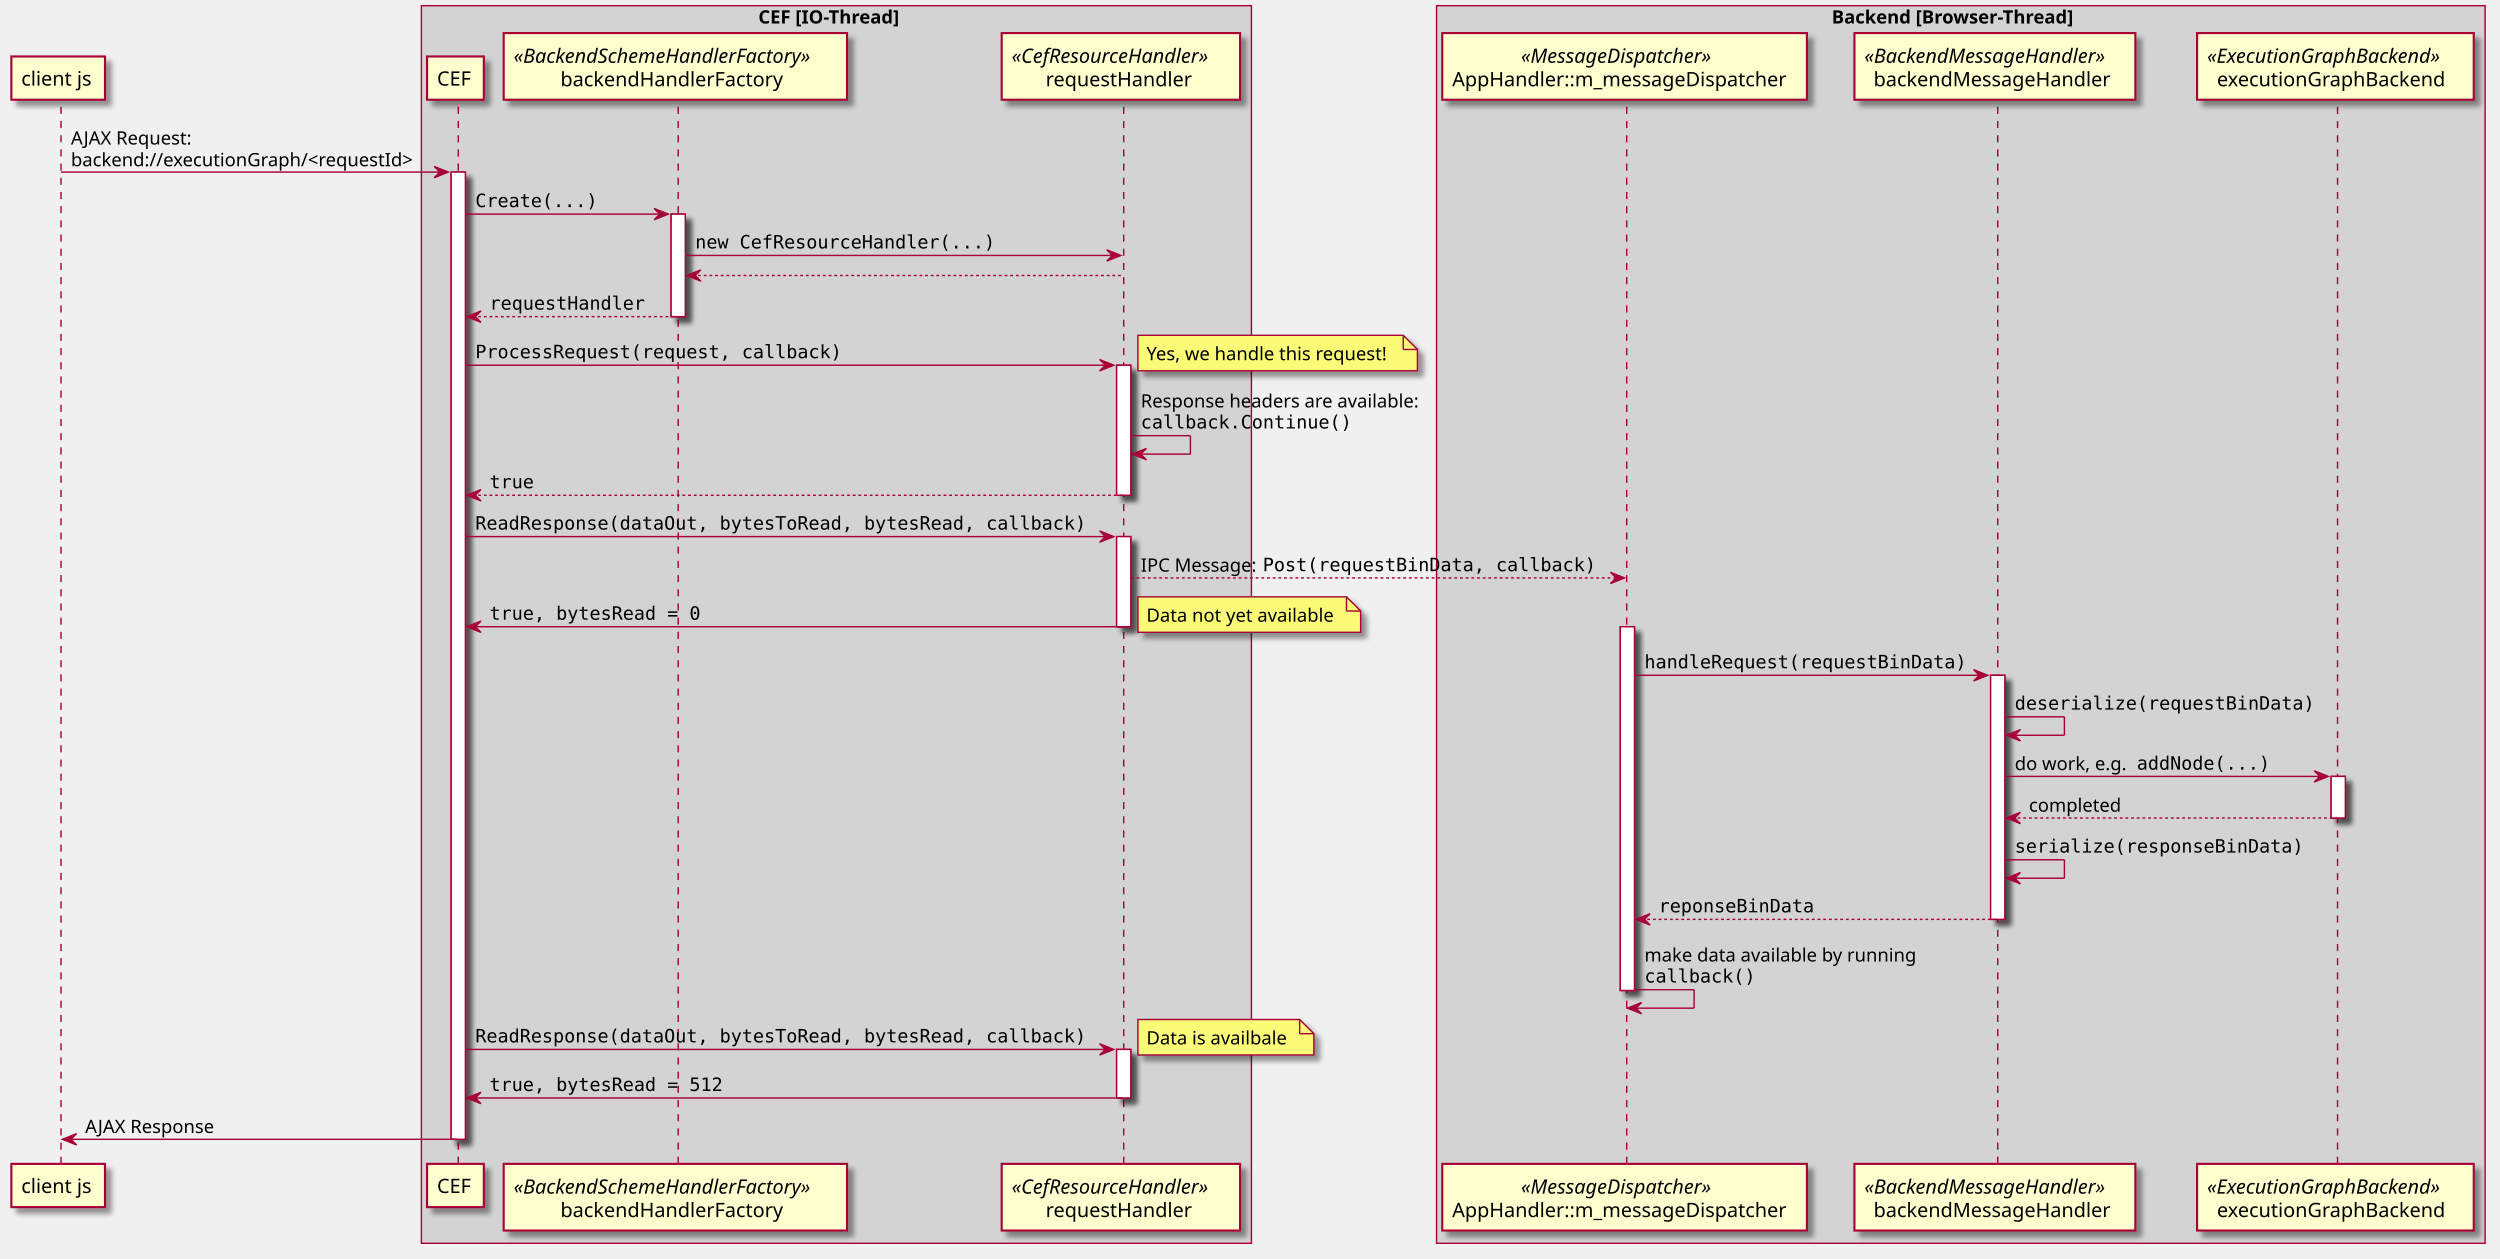
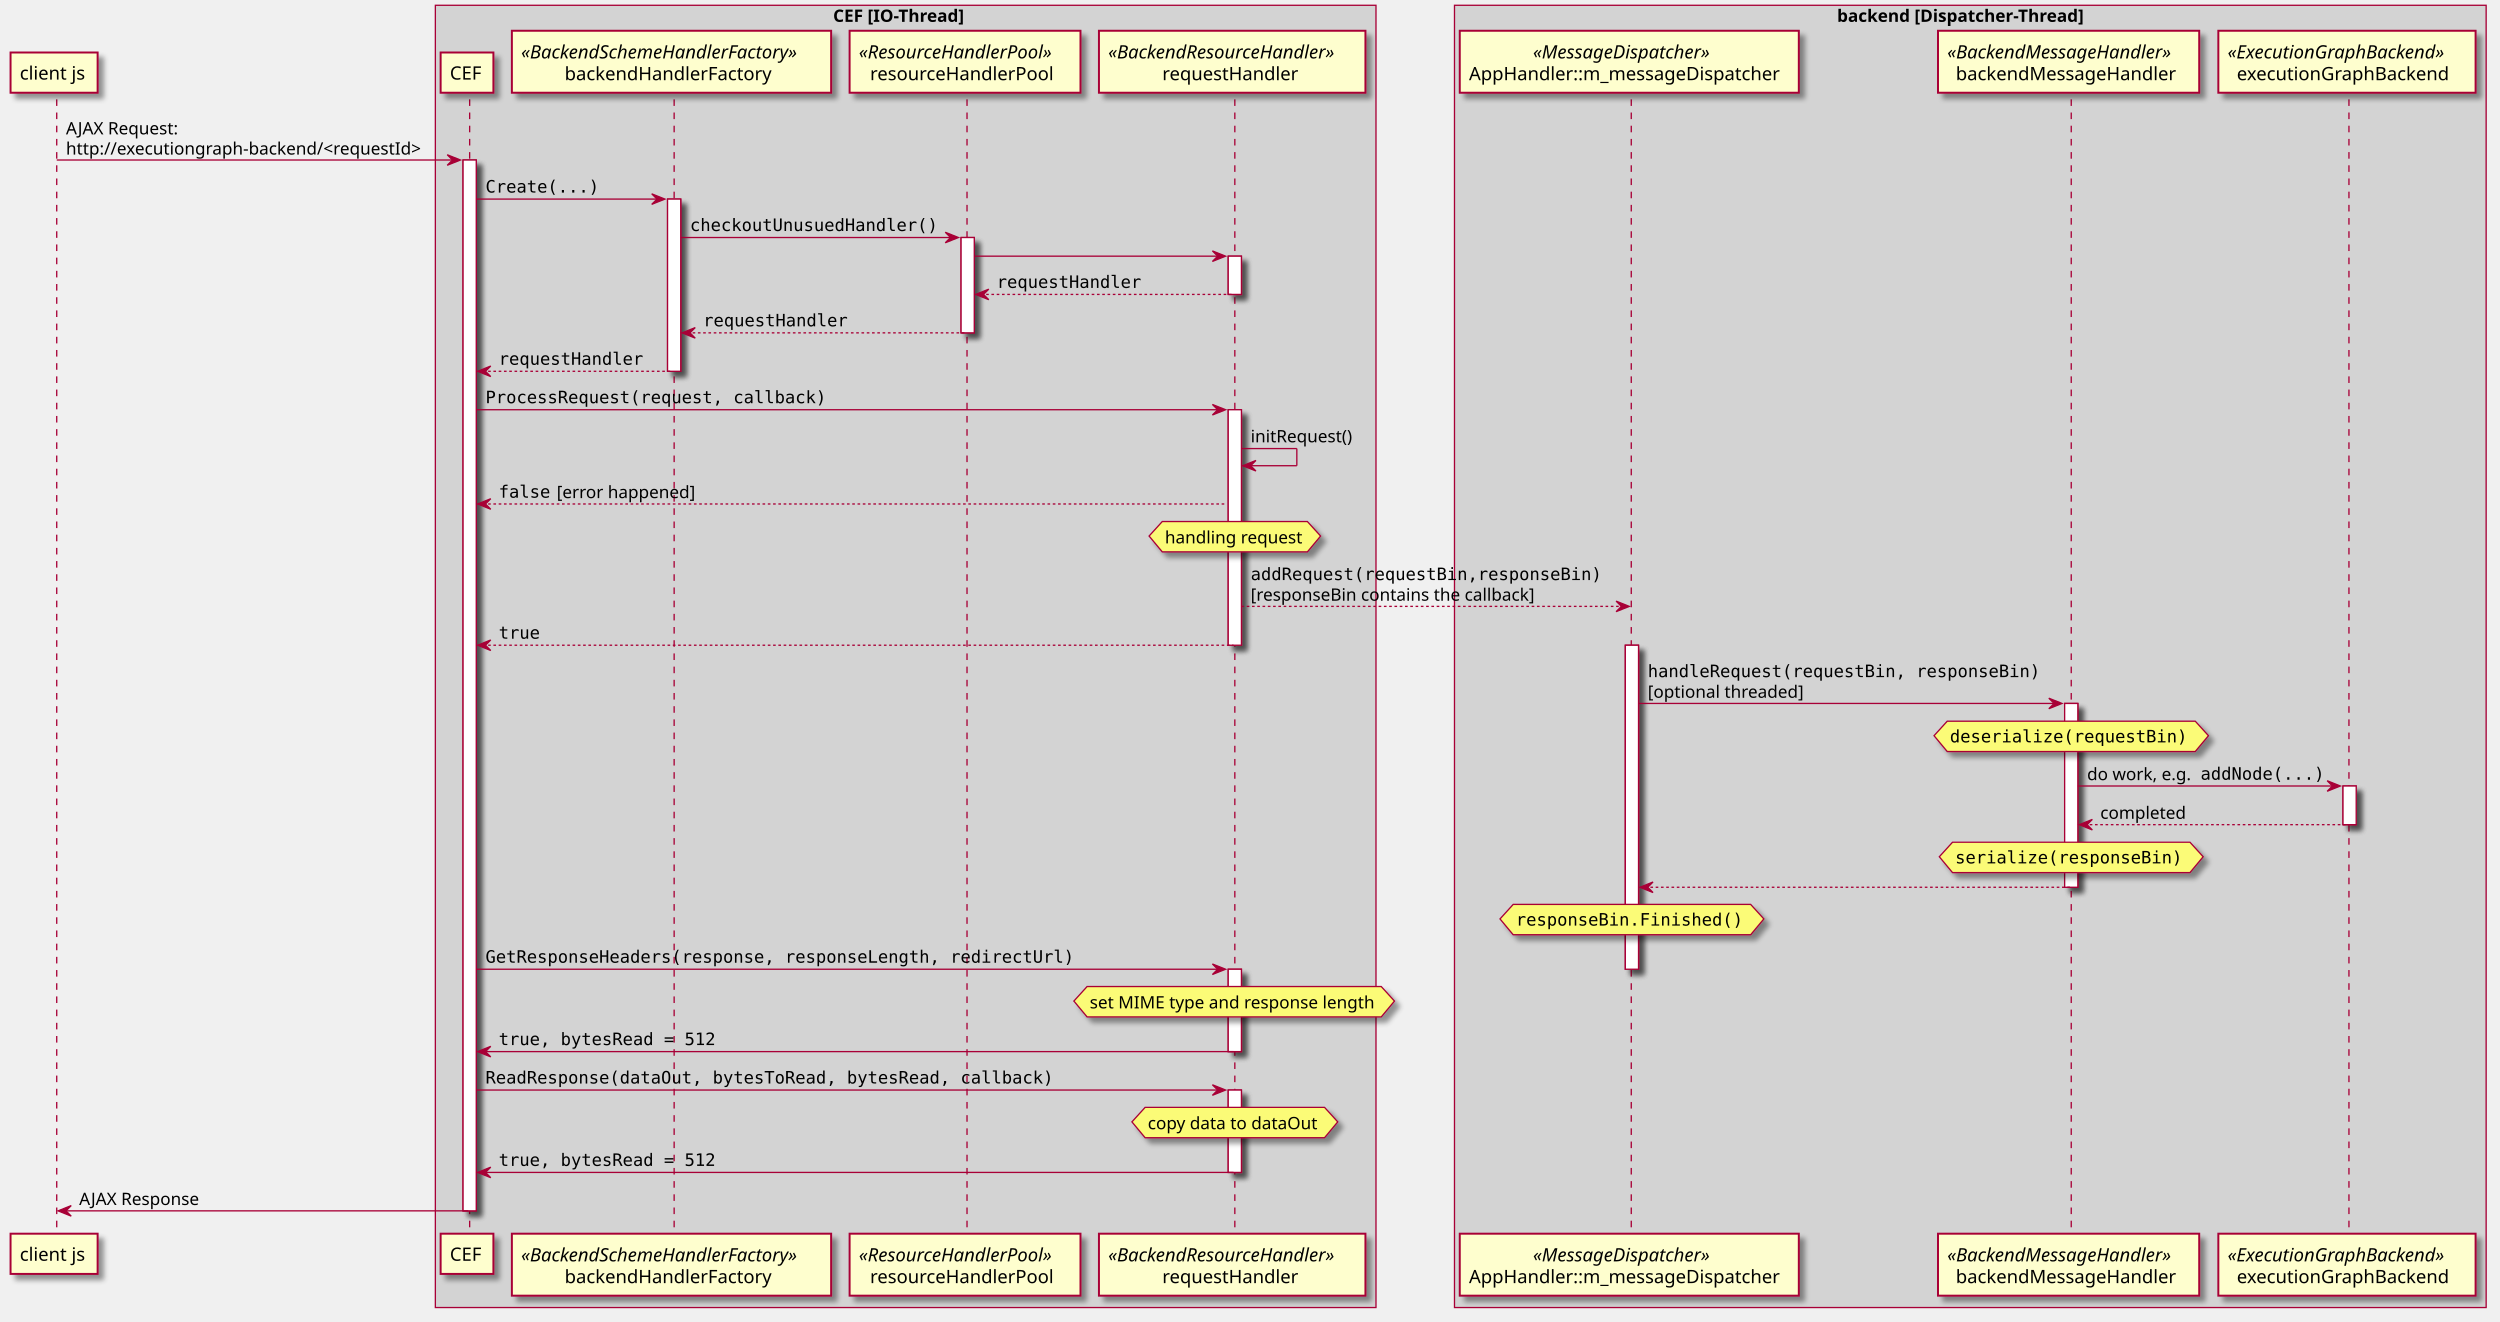
- <svg xmlns="http://www.w3.org/2000/svg" contentScriptType="application/ecmascript" contentStyleType="text/css" height="887px" preserveAspectRatio="none" style="width:1762px;height:887px;" version="1.1" viewBox="0 0 1762 887" width="1762px" zoomAndPan="magnify">
+ <svg xmlns="http://www.w3.org/2000/svg" contentScriptType="application/ecmascript" contentStyleType="text/css" height="1002px" preserveAspectRatio="none" style="width:1895px;height:1002px;" version="1.1" viewBox="0 0 1895 1002" width="1895px" zoomAndPan="magnify">
  <defs>
-     <filter height="300%" id="fna9icfkrmqt2" width="300%" x="-1" y="-1">
+     <filter height="300%" id="f1lz0afqxqsh9o" width="300%" x="-1" y="-1">
      <feGaussianBlur result="blurOut" stdDeviation="2.0" />
      <feColorMatrix in="blurOut" result="blurOut2" type="matrix" values="0 0 0 0 0 0 0 0 0 0 0 0 0 0 0 0 0 0 .4 0" />
      <feOffset dx="4.0" dy="4.0" in="blurOut2" result="blurOut3" />
      <feBlend in="SourceGraphic" in2="blurOut3" mode="normal" />
    </filter>
  </defs>
  <g>
-     <rect fill="#D3D3D3" height="872.273" style="stroke: #A80036; stroke-width: 1.0;" width="585" x="297" y="4" />
-     <text fill="#000000" font-family="sans-serif" font-size="13" font-weight="bold" lengthAdjust="spacingAndGlyphs" textLength="110" x="534.5" y="16.568">CEF [IO-Thread]</text>
-     <rect fill="#D3D3D3" height="872.273" style="stroke: #A80036; stroke-width: 1.0;" width="739" x="1012.5" y="4" />
-     <text fill="#000000" font-family="sans-serif" font-size="13" font-weight="bold" lengthAdjust="spacingAndGlyphs" textLength="182" x="1291" y="16.568">Backend [Browser-Thread]</text>
-     <rect fill="#FFFFFF" filter="url(#fna9icfkrmqt2)" height="681.699" style="stroke: #A80036; stroke-width: 1.0;" width="10" x="318" y="121.287" />
-     <rect fill="#FFFFFF" filter="url(#fna9icfkrmqt2)" height="72.266" style="stroke: #A80036; stroke-width: 1.0;" width="10" x="473" y="150.908" />
-     <rect fill="#FFFFFF" filter="url(#fna9icfkrmqt2)" height="91.665" style="stroke: #A80036; stroke-width: 1.0;" width="10" x="787" y="257.396" />
-     <rect fill="#FFFFFF" filter="url(#fna9icfkrmqt2)" height="63.532" style="stroke: #A80036; stroke-width: 1.0;" width="10" x="787" y="378.193" />
-     <rect fill="#FFFFFF" filter="url(#fna9icfkrmqt2)" height="34.222" style="stroke: #A80036; stroke-width: 1.0;" width="10" x="787" y="739.632" />
-     <rect fill="#FFFFFF" filter="url(#fna9icfkrmqt2)" height="256.374" style="stroke: #A80036; stroke-width: 1.0;" width="10" x="1142" y="441.726" />
-     <rect fill="#FFFFFF" filter="url(#fna9icfkrmqt2)" height="172.019" style="stroke: #A80036; stroke-width: 1.0;" width="10" x="1403" y="475.947" />
-     <rect fill="#FFFFFF" filter="url(#fna9icfkrmqt2)" height="29.311" style="stroke: #A80036; stroke-width: 1.0;" width="10" x="1643" y="547.213" />
-     <line style="stroke: #A80036; stroke-width: 1.0; stroke-dasharray: 5.0,5.0;" x1="43" x2="43" y1="75.287" y2="821.297" />
-     <line style="stroke: #A80036; stroke-width: 1.0; stroke-dasharray: 5.0,5.0;" x1="323" x2="323" y1="75.287" y2="821.297" />
-     <line style="stroke: #A80036; stroke-width: 1.0; stroke-dasharray: 5.0,5.0;" x1="478" x2="478" y1="75.287" y2="821.297" />
-     <line style="stroke: #A80036; stroke-width: 1.0; stroke-dasharray: 5.0,5.0;" x1="792" x2="792" y1="75.287" y2="821.297" />
-     <line style="stroke: #A80036; stroke-width: 1.0; stroke-dasharray: 5.0,5.0;" x1="1146.5" x2="1146.5" y1="75.287" y2="821.297" />
-     <line style="stroke: #A80036; stroke-width: 1.0; stroke-dasharray: 5.0,5.0;" x1="1408" x2="1408" y1="75.287" y2="821.297" />
-     <line style="stroke: #A80036; stroke-width: 1.0; stroke-dasharray: 5.0,5.0;" x1="1647.5" x2="1647.5" y1="75.287" y2="821.297" />
-     <rect fill="#FEFECE" filter="url(#fna9icfkrmqt2)" height="30.488" style="stroke: #A80036; stroke-width: 1.5;" width="66" x="8" y="39.799" />
+     <rect fill="#D3D3D3" height="987.115" style="stroke: #A80036; stroke-width: 1.0;" width="713" x="330" y="4" />
+     <text fill="#000000" font-family="sans-serif" font-size="13" font-weight="bold" lengthAdjust="spacingAndGlyphs" textLength="110" x="631.5" y="16.568">CEF [IO-Thread]</text>
+     <rect fill="#D3D3D3" height="987.115" style="stroke: #A80036; stroke-width: 1.0;" width="782" x="1102.5" y="4" />
+     <text fill="#000000" font-family="sans-serif" font-size="13" font-weight="bold" lengthAdjust="spacingAndGlyphs" textLength="202" x="1392.5" y="16.568">backend [Dispatcher-Thread]</text>
+     <rect fill="#FFFFFF" filter="url(#f1lz0afqxqsh9o)" height="796.541" style="stroke: #A80036; stroke-width: 1.0;" width="10" x="351" y="121.287" />
+     <rect fill="#FFFFFF" filter="url(#f1lz0afqxqsh9o)" height="130.531" style="stroke: #A80036; stroke-width: 1.0;" width="10" x="506" y="150.908" />
+     <rect fill="#FFFFFF" filter="url(#f1lz0afqxqsh9o)" height="72.266" style="stroke: #A80036; stroke-width: 1.0;" width="10" x="728.5" y="180.041" />
+     <rect fill="#FFFFFF" filter="url(#f1lz0afqxqsh9o)" height="29" style="stroke: #A80036; stroke-width: 1.0;" width="10" x="931" y="194.174" />
+     <rect fill="#FFFFFF" filter="url(#f1lz0afqxqsh9o)" height="178.508" style="stroke: #A80036; stroke-width: 1.0;" width="10" x="931" y="310.572" />
+     <rect fill="#FFFFFF" filter="url(#f1lz0afqxqsh9o)" height="62.443" style="stroke: #A80036; stroke-width: 1.0;" width="10" x="931" y="734.676" />
+     <rect fill="#FFFFFF" filter="url(#f1lz0afqxqsh9o)" height="62.443" style="stroke: #A80036; stroke-width: 1.0;" width="10" x="931" y="826.252" />
+     <rect fill="#FFFFFF" filter="url(#f1lz0afqxqsh9o)" height="245.596" style="stroke: #A80036; stroke-width: 1.0;" width="10" x="1232" y="489.08" />
+     <rect fill="#FFFFFF" filter="url(#f1lz0afqxqsh9o)" height="139.33" style="stroke: #A80036; stroke-width: 1.0;" width="10" x="1565" y="533.213" />
+     <rect fill="#FFFFFF" filter="url(#f1lz0afqxqsh9o)" height="29.311" style="stroke: #A80036; stroke-width: 1.0;" width="10" x="1776" y="595.789" />
+     <line style="stroke: #A80036; stroke-width: 1.0; stroke-dasharray: 5.0,5.0;" x1="43" x2="43" y1="75.287" y2="936.139" />
+     <line style="stroke: #A80036; stroke-width: 1.0; stroke-dasharray: 5.0,5.0;" x1="356" x2="356" y1="75.287" y2="936.139" />
+     <line style="stroke: #A80036; stroke-width: 1.0; stroke-dasharray: 5.0,5.0;" x1="511" x2="511" y1="75.287" y2="936.139" />
+     <line style="stroke: #A80036; stroke-width: 1.0; stroke-dasharray: 5.0,5.0;" x1="733" x2="733" y1="75.287" y2="936.139" />
+     <line style="stroke: #A80036; stroke-width: 1.0; stroke-dasharray: 5.0,5.0;" x1="936" x2="936" y1="75.287" y2="936.139" />
+     <line style="stroke: #A80036; stroke-width: 1.0; stroke-dasharray: 5.0,5.0;" x1="1236.5" x2="1236.5" y1="75.287" y2="936.139" />
+     <line style="stroke: #A80036; stroke-width: 1.0; stroke-dasharray: 5.0,5.0;" x1="1570" x2="1570" y1="75.287" y2="936.139" />
+     <line style="stroke: #A80036; stroke-width: 1.0; stroke-dasharray: 5.0,5.0;" x1="1780.5" x2="1780.5" y1="75.287" y2="936.139" />
+     <rect fill="#FEFECE" filter="url(#f1lz0afqxqsh9o)" height="30.488" style="stroke: #A80036; stroke-width: 1.5;" width="66" x="8" y="39.799" />
    <text fill="#000000" font-family="sans-serif" font-size="14" lengthAdjust="spacingAndGlyphs" textLength="52" x="15" y="60.334">client js</text>
-     <rect fill="#FEFECE" filter="url(#fna9icfkrmqt2)" height="30.488" style="stroke: #A80036; stroke-width: 1.5;" width="66" x="8" y="820.297" />
-     <text fill="#000000" font-family="sans-serif" font-size="14" lengthAdjust="spacingAndGlyphs" textLength="52" x="15" y="840.832">client js</text>
-     <rect fill="#FEFECE" filter="url(#fna9icfkrmqt2)" height="30.488" style="stroke: #A80036; stroke-width: 1.5;" width="40" x="301" y="39.799" />
-     <text fill="#000000" font-family="sans-serif" font-size="14" lengthAdjust="spacingAndGlyphs" textLength="26" x="308" y="60.334">CEF</text>
-     <rect fill="#FEFECE" filter="url(#fna9icfkrmqt2)" height="30.488" style="stroke: #A80036; stroke-width: 1.5;" width="40" x="301" y="820.297" />
-     <text fill="#000000" font-family="sans-serif" font-size="14" lengthAdjust="spacingAndGlyphs" textLength="26" x="308" y="840.832">CEF</text>
-     <rect fill="#FEFECE" filter="url(#fna9icfkrmqt2)" height="46.977" style="stroke: #A80036; stroke-width: 1.5;" width="242" x="355" y="23.311" />
-     <text fill="#000000" font-family="sans-serif" font-size="14" font-style="italic" lengthAdjust="spacingAndGlyphs" textLength="228" x="362" y="44.31">«BackendSchemeHandlerFactory»</text>
-     <text fill="#000000" font-family="sans-serif" font-size="14" lengthAdjust="spacingAndGlyphs" textLength="162" x="395" y="60.799">backendHandlerFactory</text>
-     <rect fill="#FEFECE" filter="url(#fna9icfkrmqt2)" height="46.977" style="stroke: #A80036; stroke-width: 1.5;" width="242" x="355" y="820.297" />
-     <text fill="#000000" font-family="sans-serif" font-size="14" font-style="italic" lengthAdjust="spacingAndGlyphs" textLength="228" x="362" y="841.297">«BackendSchemeHandlerFactory»</text>
-     <text fill="#000000" font-family="sans-serif" font-size="14" lengthAdjust="spacingAndGlyphs" textLength="162" x="395" y="857.785">backendHandlerFactory</text>
-     <rect fill="#FEFECE" filter="url(#fna9icfkrmqt2)" height="46.977" style="stroke: #A80036; stroke-width: 1.5;" width="168" x="706" y="23.311" />
-     <text fill="#000000" font-family="sans-serif" font-size="14" font-style="italic" lengthAdjust="spacingAndGlyphs" textLength="154" x="713" y="44.31">«CefResourceHandler»</text>
-     <text fill="#000000" font-family="sans-serif" font-size="14" lengthAdjust="spacingAndGlyphs" textLength="106" x="737" y="60.799">requestHandler</text>
-     <rect fill="#FEFECE" filter="url(#fna9icfkrmqt2)" height="46.977" style="stroke: #A80036; stroke-width: 1.5;" width="168" x="706" y="820.297" />
-     <text fill="#000000" font-family="sans-serif" font-size="14" font-style="italic" lengthAdjust="spacingAndGlyphs" textLength="154" x="713" y="841.297">«CefResourceHandler»</text>
-     <text fill="#000000" font-family="sans-serif" font-size="14" lengthAdjust="spacingAndGlyphs" textLength="106" x="737" y="857.785">requestHandler</text>
-     <rect fill="#FEFECE" filter="url(#fna9icfkrmqt2)" height="46.977" style="stroke: #A80036; stroke-width: 1.5;" width="257" x="1016.5" y="23.311" />
-     <text fill="#000000" font-family="sans-serif" font-size="14" font-style="italic" lengthAdjust="spacingAndGlyphs" textLength="146" x="1072" y="44.31">«MessageDispatcher»</text>
-     <text fill="#000000" font-family="sans-serif" font-size="14" lengthAdjust="spacingAndGlyphs" textLength="243" x="1023.5" y="60.799">AppHandler::m_messageDispatcher</text>
-     <rect fill="#FEFECE" filter="url(#fna9icfkrmqt2)" height="46.977" style="stroke: #A80036; stroke-width: 1.5;" width="257" x="1016.5" y="820.297" />
-     <text fill="#000000" font-family="sans-serif" font-size="14" font-style="italic" lengthAdjust="spacingAndGlyphs" textLength="146" x="1072" y="841.297">«MessageDispatcher»</text>
-     <text fill="#000000" font-family="sans-serif" font-size="14" lengthAdjust="spacingAndGlyphs" textLength="243" x="1023.5" y="857.785">AppHandler::m_messageDispatcher</text>
-     <rect fill="#FEFECE" filter="url(#fna9icfkrmqt2)" height="46.977" style="stroke: #A80036; stroke-width: 1.5;" width="198" x="1307" y="23.311" />
-     <text fill="#000000" font-family="sans-serif" font-size="14" font-style="italic" lengthAdjust="spacingAndGlyphs" textLength="184" x="1314" y="44.31">«BackendMessageHandler»</text>
-     <text fill="#000000" font-family="sans-serif" font-size="14" lengthAdjust="spacingAndGlyphs" textLength="171" x="1320.5" y="60.799">backendMessageHandler</text>
-     <rect fill="#FEFECE" filter="url(#fna9icfkrmqt2)" height="46.977" style="stroke: #A80036; stroke-width: 1.5;" width="198" x="1307" y="820.297" />
-     <text fill="#000000" font-family="sans-serif" font-size="14" font-style="italic" lengthAdjust="spacingAndGlyphs" textLength="184" x="1314" y="841.297">«BackendMessageHandler»</text>
-     <text fill="#000000" font-family="sans-serif" font-size="14" lengthAdjust="spacingAndGlyphs" textLength="171" x="1320.5" y="857.785">backendMessageHandler</text>
-     <rect fill="#FEFECE" filter="url(#fna9icfkrmqt2)" height="46.977" style="stroke: #A80036; stroke-width: 1.5;" width="195" x="1548.5" y="23.311" />
-     <text fill="#000000" font-family="sans-serif" font-size="14" font-style="italic" lengthAdjust="spacingAndGlyphs" textLength="181" x="1555.5" y="44.31">«ExecutionGraphBackend»</text>
-     <text fill="#000000" font-family="sans-serif" font-size="14" lengthAdjust="spacingAndGlyphs" textLength="167" x="1562.5" y="60.799">executionGraphBackend</text>
-     <rect fill="#FEFECE" filter="url(#fna9icfkrmqt2)" height="46.977" style="stroke: #A80036; stroke-width: 1.5;" width="195" x="1548.5" y="820.297" />
-     <text fill="#000000" font-family="sans-serif" font-size="14" font-style="italic" lengthAdjust="spacingAndGlyphs" textLength="181" x="1555.5" y="841.297">«ExecutionGraphBackend»</text>
-     <text fill="#000000" font-family="sans-serif" font-size="14" lengthAdjust="spacingAndGlyphs" textLength="167" x="1562.5" y="857.785">executionGraphBackend</text>
-     <rect fill="#FFFFFF" filter="url(#fna9icfkrmqt2)" height="681.699" style="stroke: #A80036; stroke-width: 1.0;" width="10" x="318" y="121.287" />
-     <rect fill="#FFFFFF" filter="url(#fna9icfkrmqt2)" height="72.266" style="stroke: #A80036; stroke-width: 1.0;" width="10" x="473" y="150.908" />
-     <rect fill="#FFFFFF" filter="url(#fna9icfkrmqt2)" height="91.665" style="stroke: #A80036; stroke-width: 1.0;" width="10" x="787" y="257.396" />
-     <rect fill="#FFFFFF" filter="url(#fna9icfkrmqt2)" height="63.532" style="stroke: #A80036; stroke-width: 1.0;" width="10" x="787" y="378.193" />
-     <rect fill="#FFFFFF" filter="url(#fna9icfkrmqt2)" height="34.222" style="stroke: #A80036; stroke-width: 1.0;" width="10" x="787" y="739.632" />
-     <rect fill="#FFFFFF" filter="url(#fna9icfkrmqt2)" height="256.374" style="stroke: #A80036; stroke-width: 1.0;" width="10" x="1142" y="441.726" />
-     <rect fill="#FFFFFF" filter="url(#fna9icfkrmqt2)" height="172.019" style="stroke: #A80036; stroke-width: 1.0;" width="10" x="1403" y="475.947" />
-     <rect fill="#FFFFFF" filter="url(#fna9icfkrmqt2)" height="29.311" style="stroke: #A80036; stroke-width: 1.0;" width="10" x="1643" y="547.213" />
-     <polygon fill="#A80036" points="306,117.287,316,121.287,306,125.287,310,121.287" style="stroke: #A80036; stroke-width: 1.0;" />
-     <line style="stroke: #A80036; stroke-width: 1.0;" x1="43" x2="312" y1="121.287" y2="121.287" />
+     <rect fill="#FEFECE" filter="url(#f1lz0afqxqsh9o)" height="30.488" style="stroke: #A80036; stroke-width: 1.5;" width="66" x="8" y="935.139" />
+     <text fill="#000000" font-family="sans-serif" font-size="14" lengthAdjust="spacingAndGlyphs" textLength="52" x="15" y="955.674">client js</text>
+     <rect fill="#FEFECE" filter="url(#f1lz0afqxqsh9o)" height="30.488" style="stroke: #A80036; stroke-width: 1.5;" width="40" x="334" y="39.799" />
+     <text fill="#000000" font-family="sans-serif" font-size="14" lengthAdjust="spacingAndGlyphs" textLength="26" x="341" y="60.334">CEF</text>
+     <rect fill="#FEFECE" filter="url(#f1lz0afqxqsh9o)" height="30.488" style="stroke: #A80036; stroke-width: 1.5;" width="40" x="334" y="935.139" />
+     <text fill="#000000" font-family="sans-serif" font-size="14" lengthAdjust="spacingAndGlyphs" textLength="26" x="341" y="955.674">CEF</text>
+     <rect fill="#FEFECE" filter="url(#f1lz0afqxqsh9o)" height="46.977" style="stroke: #A80036; stroke-width: 1.5;" width="242" x="388" y="23.311" />
+     <text fill="#000000" font-family="sans-serif" font-size="14" font-style="italic" lengthAdjust="spacingAndGlyphs" textLength="228" x="395" y="44.31">«BackendSchemeHandlerFactory»</text>
+     <text fill="#000000" font-family="sans-serif" font-size="14" lengthAdjust="spacingAndGlyphs" textLength="162" x="428" y="60.799">backendHandlerFactory</text>
+     <rect fill="#FEFECE" filter="url(#f1lz0afqxqsh9o)" height="46.977" style="stroke: #A80036; stroke-width: 1.5;" width="242" x="388" y="935.139" />
+     <text fill="#000000" font-family="sans-serif" font-size="14" font-style="italic" lengthAdjust="spacingAndGlyphs" textLength="228" x="395" y="956.139">«BackendSchemeHandlerFactory»</text>
+     <text fill="#000000" font-family="sans-serif" font-size="14" lengthAdjust="spacingAndGlyphs" textLength="162" x="428" y="972.627">backendHandlerFactory</text>
+     <rect fill="#FEFECE" filter="url(#f1lz0afqxqsh9o)" height="46.977" style="stroke: #A80036; stroke-width: 1.5;" width="175" x="644" y="23.311" />
+     <text fill="#000000" font-family="sans-serif" font-size="14" font-style="italic" lengthAdjust="spacingAndGlyphs" textLength="161" x="651" y="44.31">«ResourceHandlerPool»</text>
+     <text fill="#000000" font-family="sans-serif" font-size="14" lengthAdjust="spacingAndGlyphs" textLength="144" x="659.5" y="60.799">resourceHandlerPool</text>
+     <rect fill="#FEFECE" filter="url(#f1lz0afqxqsh9o)" height="46.977" style="stroke: #A80036; stroke-width: 1.5;" width="175" x="644" y="935.139" />
+     <text fill="#000000" font-family="sans-serif" font-size="14" font-style="italic" lengthAdjust="spacingAndGlyphs" textLength="161" x="651" y="956.139">«ResourceHandlerPool»</text>
+     <text fill="#000000" font-family="sans-serif" font-size="14" lengthAdjust="spacingAndGlyphs" textLength="144" x="659.5" y="972.627">resourceHandlerPool</text>
+     <rect fill="#FEFECE" filter="url(#f1lz0afqxqsh9o)" height="46.977" style="stroke: #A80036; stroke-width: 1.5;" width="202" x="833" y="23.311" />
+     <text fill="#000000" font-family="sans-serif" font-size="14" font-style="italic" lengthAdjust="spacingAndGlyphs" textLength="188" x="840" y="44.31">«BackendResourceHandler»</text>
+     <text fill="#000000" font-family="sans-serif" font-size="14" lengthAdjust="spacingAndGlyphs" textLength="106" x="881" y="60.799">requestHandler</text>
+     <rect fill="#FEFECE" filter="url(#f1lz0afqxqsh9o)" height="46.977" style="stroke: #A80036; stroke-width: 1.5;" width="202" x="833" y="935.139" />
+     <text fill="#000000" font-family="sans-serif" font-size="14" font-style="italic" lengthAdjust="spacingAndGlyphs" textLength="188" x="840" y="956.139">«BackendResourceHandler»</text>
+     <text fill="#000000" font-family="sans-serif" font-size="14" lengthAdjust="spacingAndGlyphs" textLength="106" x="881" y="972.627">requestHandler</text>
+     <rect fill="#FEFECE" filter="url(#f1lz0afqxqsh9o)" height="46.977" style="stroke: #A80036; stroke-width: 1.5;" width="257" x="1106.5" y="23.311" />
+     <text fill="#000000" font-family="sans-serif" font-size="14" font-style="italic" lengthAdjust="spacingAndGlyphs" textLength="146" x="1162" y="44.31">«MessageDispatcher»</text>
+     <text fill="#000000" font-family="sans-serif" font-size="14" lengthAdjust="spacingAndGlyphs" textLength="243" x="1113.5" y="60.799">AppHandler::m_messageDispatcher</text>
+     <rect fill="#FEFECE" filter="url(#f1lz0afqxqsh9o)" height="46.977" style="stroke: #A80036; stroke-width: 1.5;" width="257" x="1106.5" y="935.139" />
+     <text fill="#000000" font-family="sans-serif" font-size="14" font-style="italic" lengthAdjust="spacingAndGlyphs" textLength="146" x="1162" y="956.139">«MessageDispatcher»</text>
+     <text fill="#000000" font-family="sans-serif" font-size="14" lengthAdjust="spacingAndGlyphs" textLength="243" x="1113.5" y="972.627">AppHandler::m_messageDispatcher</text>
+     <rect fill="#FEFECE" filter="url(#f1lz0afqxqsh9o)" height="46.977" style="stroke: #A80036; stroke-width: 1.5;" width="198" x="1469" y="23.311" />
+     <text fill="#000000" font-family="sans-serif" font-size="14" font-style="italic" lengthAdjust="spacingAndGlyphs" textLength="184" x="1476" y="44.31">«BackendMessageHandler»</text>
+     <text fill="#000000" font-family="sans-serif" font-size="14" lengthAdjust="spacingAndGlyphs" textLength="171" x="1482.5" y="60.799">backendMessageHandler</text>
+     <rect fill="#FEFECE" filter="url(#f1lz0afqxqsh9o)" height="46.977" style="stroke: #A80036; stroke-width: 1.5;" width="198" x="1469" y="935.139" />
+     <text fill="#000000" font-family="sans-serif" font-size="14" font-style="italic" lengthAdjust="spacingAndGlyphs" textLength="184" x="1476" y="956.139">«BackendMessageHandler»</text>
+     <text fill="#000000" font-family="sans-serif" font-size="14" lengthAdjust="spacingAndGlyphs" textLength="171" x="1482.5" y="972.627">backendMessageHandler</text>
+     <rect fill="#FEFECE" filter="url(#f1lz0afqxqsh9o)" height="46.977" style="stroke: #A80036; stroke-width: 1.5;" width="195" x="1681.5" y="23.311" />
+     <text fill="#000000" font-family="sans-serif" font-size="14" font-style="italic" lengthAdjust="spacingAndGlyphs" textLength="181" x="1688.5" y="44.31">«ExecutionGraphBackend»</text>
+     <text fill="#000000" font-family="sans-serif" font-size="14" lengthAdjust="spacingAndGlyphs" textLength="167" x="1695.5" y="60.799">executionGraphBackend</text>
+     <rect fill="#FEFECE" filter="url(#f1lz0afqxqsh9o)" height="46.977" style="stroke: #A80036; stroke-width: 1.5;" width="195" x="1681.5" y="935.139" />
+     <text fill="#000000" font-family="sans-serif" font-size="14" font-style="italic" lengthAdjust="spacingAndGlyphs" textLength="181" x="1688.5" y="956.139">«ExecutionGraphBackend»</text>
+     <text fill="#000000" font-family="sans-serif" font-size="14" lengthAdjust="spacingAndGlyphs" textLength="167" x="1695.5" y="972.627">executionGraphBackend</text>
+     <rect fill="#FFFFFF" filter="url(#f1lz0afqxqsh9o)" height="796.541" style="stroke: #A80036; stroke-width: 1.0;" width="10" x="351" y="121.287" />
+     <rect fill="#FFFFFF" filter="url(#f1lz0afqxqsh9o)" height="130.531" style="stroke: #A80036; stroke-width: 1.0;" width="10" x="506" y="150.908" />
+     <rect fill="#FFFFFF" filter="url(#f1lz0afqxqsh9o)" height="72.266" style="stroke: #A80036; stroke-width: 1.0;" width="10" x="728.5" y="180.041" />
+     <rect fill="#FFFFFF" filter="url(#f1lz0afqxqsh9o)" height="29" style="stroke: #A80036; stroke-width: 1.0;" width="10" x="931" y="194.174" />
+     <rect fill="#FFFFFF" filter="url(#f1lz0afqxqsh9o)" height="178.508" style="stroke: #A80036; stroke-width: 1.0;" width="10" x="931" y="310.572" />
+     <rect fill="#FFFFFF" filter="url(#f1lz0afqxqsh9o)" height="62.443" style="stroke: #A80036; stroke-width: 1.0;" width="10" x="931" y="734.676" />
+     <rect fill="#FFFFFF" filter="url(#f1lz0afqxqsh9o)" height="62.443" style="stroke: #A80036; stroke-width: 1.0;" width="10" x="931" y="826.252" />
+     <rect fill="#FFFFFF" filter="url(#f1lz0afqxqsh9o)" height="245.596" style="stroke: #A80036; stroke-width: 1.0;" width="10" x="1232" y="489.08" />
+     <rect fill="#FFFFFF" filter="url(#f1lz0afqxqsh9o)" height="139.33" style="stroke: #A80036; stroke-width: 1.0;" width="10" x="1565" y="533.213" />
+     <rect fill="#FFFFFF" filter="url(#f1lz0afqxqsh9o)" height="29.311" style="stroke: #A80036; stroke-width: 1.0;" width="10" x="1776" y="595.789" />
+     <polygon fill="#A80036" points="339,117.287,349,121.287,339,125.287,343,121.287" style="stroke: #A80036; stroke-width: 1.0;" />
+     <line style="stroke: #A80036; stroke-width: 1.0;" x1="43" x2="345" y1="121.287" y2="121.287" />
    <text fill="#000000" font-family="sans-serif" font-size="13" lengthAdjust="spacingAndGlyphs" textLength="88" x="50" y="101.856">AJAX Request:</text>
-     <text fill="#000000" font-family="sans-serif" font-size="13" lengthAdjust="spacingAndGlyphs" textLength="256" x="50" y="117.166">backend://executionGraph/&lt;requestId&gt;</text>
-     <polygon fill="#A80036" points="461,146.908,471,150.908,461,154.908,465,150.908" style="stroke: #A80036; stroke-width: 1.0;" />
-     <line style="stroke: #A80036; stroke-width: 1.0;" x1="328" x2="467" y1="150.908" y2="150.908" />
-     <text fill="#000000" font-family="monospace" font-size="13" lengthAdjust="spacingAndGlyphs" textLength="88" x="335" y="145.975">Create(...)</text>
-     <polygon fill="#A80036" points="780,176.041,790,180.041,780,184.041,784,180.041" style="stroke: #A80036; stroke-width: 1.0;" />
-     <line style="stroke: #A80036; stroke-width: 1.0;" x1="483" x2="786" y1="180.041" y2="180.041" />
-     <text fill="#000000" font-family="monospace" font-size="13" lengthAdjust="spacingAndGlyphs" textLength="216" x="490" y="175.108">new CefResourceHandler(...)</text>
-     <polygon fill="#A80036" points="494,190.174,484,194.174,494,198.174,490,194.174" style="stroke: #A80036; stroke-width: 1.0;" />
-     <line style="stroke: #A80036; stroke-width: 1.0; stroke-dasharray: 2.0,2.0;" x1="488" x2="791" y1="194.174" y2="194.174" />
-     <polygon fill="#A80036" points="339,219.174,329,223.174,339,227.174,335,223.174" style="stroke: #A80036; stroke-width: 1.0;" />
-     <line style="stroke: #A80036; stroke-width: 1.0; stroke-dasharray: 2.0,2.0;" x1="333" x2="477" y1="223.174" y2="223.174" />
-     <text fill="#000000" font-family="monospace" font-size="13" lengthAdjust="spacingAndGlyphs" textLength="112" x="345" y="218.241">requestHandler</text>
-     <polygon fill="#A80036" points="775,253.395,785,257.396,775,261.396,779,257.396" style="stroke: #A80036; stroke-width: 1.0;" />
-     <line style="stroke: #A80036; stroke-width: 1.0;" x1="328" x2="781" y1="257.396" y2="257.396" />
-     <text fill="#000000" font-family="monospace" font-size="13" lengthAdjust="spacingAndGlyphs" textLength="264" x="335" y="252.462">ProcessRequest(request, callback)</text>
-     <polygon fill="#FBFB77" filter="url(#fna9icfkrmqt2)" points="802,236.307,802,261.307,999,261.307,999,246.307,989,236.307,802,236.307" style="stroke: #A80036; stroke-width: 1.0;" />
-     <line style="stroke: #A80036; stroke-width: 1.0;" x1="989" x2="989" y1="236.307" y2="246.307" />
-     <line style="stroke: #A80036; stroke-width: 1.0;" x1="999" x2="989" y1="246.307" y2="246.307" />
-     <text fill="#000000" font-family="sans-serif" font-size="13" lengthAdjust="spacingAndGlyphs" textLength="176" x="808" y="253.875">Yes, we handle this request!</text>
-     <line style="stroke: #A80036; stroke-width: 1.0;" x1="797" x2="839" y1="307.06" y2="307.06" />
-     <line style="stroke: #A80036; stroke-width: 1.0;" x1="839" x2="839" y1="307.06" y2="320.06" />
-     <line style="stroke: #A80036; stroke-width: 1.0;" x1="798" x2="839" y1="320.06" y2="320.06" />
-     <polygon fill="#A80036" points="808,316.06,798,320.06,808,324.06,804,320.06" style="stroke: #A80036; stroke-width: 1.0;" />
-     <text fill="#000000" font-family="sans-serif" font-size="13" lengthAdjust="spacingAndGlyphs" textLength="199" x="804" y="287.185">Response headers are available:</text>
-     <text fill="#000000" font-family="monospace" font-size="13" lengthAdjust="spacingAndGlyphs" textLength="152" x="804" y="301.995">callback.Continue()</text>
-     <polygon fill="#A80036" points="339,345.06,329,349.06,339,353.06,335,349.06" style="stroke: #A80036; stroke-width: 1.0;" />
-     <line style="stroke: #A80036; stroke-width: 1.0; stroke-dasharray: 2.0,2.0;" x1="333" x2="791" y1="349.06" y2="349.06" />
-     <text fill="#000000" font-family="monospace" font-size="13" lengthAdjust="spacingAndGlyphs" textLength="32" x="345" y="344.127">true</text>
-     <polygon fill="#A80036" points="775,374.193,785,378.193,775,382.193,779,378.193" style="stroke: #A80036; stroke-width: 1.0;" />
-     <line style="stroke: #A80036; stroke-width: 1.0;" x1="328" x2="781" y1="378.193" y2="378.193" />
-     <text fill="#000000" font-family="monospace" font-size="13" lengthAdjust="spacingAndGlyphs" textLength="440" x="335" y="373.26">ReadResponse(dataOut, bytesToRead, bytesRead, callback)</text>
-     <polygon fill="#A80036" points="1135,403.326,1145,407.326,1135,411.326,1139,407.326" style="stroke: #A80036; stroke-width: 1.0;" />
-     <line style="stroke: #A80036; stroke-width: 1.0; stroke-dasharray: 2.0,2.0;" x1="797" x2="1141" y1="407.326" y2="407.326" />
-     <text fill="#000000" font-family="sans-serif" font-size="13" lengthAdjust="spacingAndGlyphs" textLength="82" x="804" y="402.894">IPC Message:</text>
-     <text fill="#000000" font-family="monospace" font-size="13" lengthAdjust="spacingAndGlyphs" textLength="240" x="890" y="402.571">Post(requestBinData, callback)</text>
-     <polygon fill="#A80036" points="339,437.726,329,441.726,339,445.726,335,441.726" style="stroke: #A80036; stroke-width: 1.0;" />
-     <line style="stroke: #A80036; stroke-width: 1.0;" x1="333" x2="791" y1="441.726" y2="441.726" />
-     <text fill="#000000" font-family="monospace" font-size="13" lengthAdjust="spacingAndGlyphs" textLength="152" x="345" y="436.793">true, bytesRead = 0</text>
-     <polygon fill="#FBFB77" filter="url(#fna9icfkrmqt2)" points="802,420.637,802,445.637,959,445.637,959,430.637,949,420.637,802,420.637" style="stroke: #A80036; stroke-width: 1.0;" />
-     <line style="stroke: #A80036; stroke-width: 1.0;" x1="949" x2="949" y1="420.637" y2="430.637" />
-     <line style="stroke: #A80036; stroke-width: 1.0;" x1="959" x2="949" y1="430.637" y2="430.637" />
-     <text fill="#000000" font-family="sans-serif" font-size="13" lengthAdjust="spacingAndGlyphs" textLength="136" x="808" y="438.205">Data not yet available</text>
-     <polygon fill="#A80036" points="1391,471.947,1401,475.947,1391,479.947,1395,475.947" style="stroke: #A80036; stroke-width: 1.0;" />
-     <line style="stroke: #A80036; stroke-width: 1.0;" x1="1152" x2="1397" y1="475.947" y2="475.947" />
-     <text fill="#000000" font-family="monospace" font-size="13" lengthAdjust="spacingAndGlyphs" textLength="232" x="1159" y="471.014">handleRequest(requestBinData)</text>
-     <line style="stroke: #A80036; stroke-width: 1.0;" x1="1413" x2="1455" y1="505.213" y2="505.213" />
-     <line style="stroke: #A80036; stroke-width: 1.0;" x1="1455" x2="1455" y1="505.213" y2="518.213" />
-     <line style="stroke: #A80036; stroke-width: 1.0;" x1="1414" x2="1455" y1="518.213" y2="518.213" />
-     <polygon fill="#A80036" points="1424,514.213,1414,518.213,1424,522.213,1420,518.213" style="stroke: #A80036; stroke-width: 1.0;" />
-     <text fill="#000000" font-family="monospace" font-size="13" lengthAdjust="spacingAndGlyphs" textLength="216" x="1420" y="500.147">deserialize(requestBinData)</text>
-     <polygon fill="#A80036" points="1631,543.213,1641,547.213,1631,551.213,1635,547.213" style="stroke: #A80036; stroke-width: 1.0;" />
-     <line style="stroke: #A80036; stroke-width: 1.0;" x1="1413" x2="1637" y1="547.213" y2="547.213" />
-     <text fill="#000000" font-family="sans-serif" font-size="13" lengthAdjust="spacingAndGlyphs" textLength="82" x="1420" y="542.781">do work, e.g.</text>
-     <text fill="#000000" font-family="monospace" font-size="13" lengthAdjust="spacingAndGlyphs" textLength="96" x="1506" y="542.457">addNode(...)</text>
-     <polygon fill="#A80036" points="1424,572.523,1414,576.523,1424,580.523,1420,576.523" style="stroke: #A80036; stroke-width: 1.0;" />
-     <line style="stroke: #A80036; stroke-width: 1.0; stroke-dasharray: 2.0,2.0;" x1="1418" x2="1647" y1="576.523" y2="576.523" />
-     <text fill="#000000" font-family="sans-serif" font-size="13" lengthAdjust="spacingAndGlyphs" textLength="66" x="1430" y="572.092">completed</text>
-     <line style="stroke: #A80036; stroke-width: 1.0;" x1="1413" x2="1455" y1="605.967" y2="605.967" />
-     <line style="stroke: #A80036; stroke-width: 1.0;" x1="1455" x2="1455" y1="605.967" y2="618.967" />
-     <line style="stroke: #A80036; stroke-width: 1.0;" x1="1414" x2="1455" y1="618.967" y2="618.967" />
-     <polygon fill="#A80036" points="1424,614.967,1414,618.967,1424,622.967,1420,618.967" style="stroke: #A80036; stroke-width: 1.0;" />
-     <text fill="#000000" font-family="monospace" font-size="13" lengthAdjust="spacingAndGlyphs" textLength="208" x="1420" y="600.901">serialize(responseBinData)</text>
-     <polygon fill="#A80036" points="1163,643.967,1153,647.967,1163,651.967,1159,647.967" style="stroke: #A80036; stroke-width: 1.0;" />
-     <line style="stroke: #A80036; stroke-width: 1.0; stroke-dasharray: 2.0,2.0;" x1="1157" x2="1407" y1="647.967" y2="647.967" />
-     <text fill="#000000" font-family="monospace" font-size="13" lengthAdjust="spacingAndGlyphs" textLength="112" x="1169" y="643.034">reponseBinData</text>
-     <line style="stroke: #A80036; stroke-width: 1.0;" x1="1152" x2="1194" y1="697.543" y2="697.543" />
-     <line style="stroke: #A80036; stroke-width: 1.0;" x1="1194" x2="1194" y1="697.543" y2="710.543" />
-     <line style="stroke: #A80036; stroke-width: 1.0;" x1="1147" x2="1194" y1="710.543" y2="710.543" />
-     <polygon fill="#A80036" points="1157,706.543,1147,710.543,1157,714.543,1153,710.543" style="stroke: #A80036; stroke-width: 1.0;" />
-     <text fill="#000000" font-family="sans-serif" font-size="13" lengthAdjust="spacingAndGlyphs" textLength="196" x="1159" y="677.668">make data available by running</text>
-     <text fill="#000000" font-family="monospace" font-size="13" lengthAdjust="spacingAndGlyphs" textLength="80" x="1159" y="692.477">callback()</text>
-     <polygon fill="#A80036" points="775,735.632,785,739.632,775,743.632,779,739.632" style="stroke: #A80036; stroke-width: 1.0;" />
-     <line style="stroke: #A80036; stroke-width: 1.0;" x1="328" x2="781" y1="739.632" y2="739.632" />
-     <text fill="#000000" font-family="monospace" font-size="13" lengthAdjust="spacingAndGlyphs" textLength="440" x="335" y="734.699">ReadResponse(dataOut, bytesToRead, bytesRead, callback)</text>
-     <polygon fill="#FBFB77" filter="url(#fna9icfkrmqt2)" points="802,718.543,802,743.543,926,743.543,926,728.543,916,718.543,802,718.543" style="stroke: #A80036; stroke-width: 1.0;" />
-     <line style="stroke: #A80036; stroke-width: 1.0;" x1="916" x2="916" y1="718.543" y2="728.543" />
-     <line style="stroke: #A80036; stroke-width: 1.0;" x1="926" x2="916" y1="728.543" y2="728.543" />
-     <text fill="#000000" font-family="sans-serif" font-size="13" lengthAdjust="spacingAndGlyphs" textLength="103" x="808" y="736.111">Data is availbale</text>
-     <polygon fill="#A80036" points="339,769.854,329,773.854,339,777.854,335,773.854" style="stroke: #A80036; stroke-width: 1.0;" />
-     <line style="stroke: #A80036; stroke-width: 1.0;" x1="333" x2="791" y1="773.854" y2="773.854" />
-     <text fill="#000000" font-family="monospace" font-size="13" lengthAdjust="spacingAndGlyphs" textLength="168" x="345" y="768.92">true, bytesRead = 512</text>
-     <polygon fill="#A80036" points="54,798.986,44,802.986,54,806.986,50,802.986" style="stroke: #A80036; stroke-width: 1.0;" />
-     <line style="stroke: #A80036; stroke-width: 1.0;" x1="48" x2="322" y1="802.986" y2="802.986" />
-     <text fill="#000000" font-family="sans-serif" font-size="13" lengthAdjust="spacingAndGlyphs" textLength="94" x="60" y="798.555">AJAX Response</text>
+     <text fill="#000000" font-family="sans-serif" font-size="13" lengthAdjust="spacingAndGlyphs" textLength="289" x="50" y="117.166">http://executiongraph-backend/&lt;requestId&gt;</text>
+     <polygon fill="#A80036" points="494,146.908,504,150.908,494,154.908,498,150.908" style="stroke: #A80036; stroke-width: 1.0;" />
+     <line style="stroke: #A80036; stroke-width: 1.0;" x1="361" x2="500" y1="150.908" y2="150.908" />
+     <text fill="#000000" font-family="monospace" font-size="13" lengthAdjust="spacingAndGlyphs" textLength="88" x="368" y="145.975">Create(...)</text>
+     <polygon fill="#A80036" points="716.5,176.041,726.5,180.041,716.5,184.041,720.5,180.041" style="stroke: #A80036; stroke-width: 1.0;" />
+     <line style="stroke: #A80036; stroke-width: 1.0;" x1="516" x2="722.5" y1="180.041" y2="180.041" />
+     <text fill="#000000" font-family="monospace" font-size="13" lengthAdjust="spacingAndGlyphs" textLength="192" x="523" y="175.108">checkoutUnusuedHandler()</text>
+     <polygon fill="#A80036" points="919,190.174,929,194.174,919,198.174,923,194.174" style="stroke: #A80036; stroke-width: 1.0;" />
+     <line style="stroke: #A80036; stroke-width: 1.0;" x1="738.5" x2="925" y1="194.174" y2="194.174" />
+     <polygon fill="#A80036" points="749.5,219.174,739.5,223.174,749.5,227.174,745.5,223.174" style="stroke: #A80036; stroke-width: 1.0;" />
+     <line style="stroke: #A80036; stroke-width: 1.0; stroke-dasharray: 2.0,2.0;" x1="743.5" x2="935" y1="223.174" y2="223.174" />
+     <text fill="#000000" font-family="monospace" font-size="13" lengthAdjust="spacingAndGlyphs" textLength="112" x="755.5" y="218.241">requestHandler</text>
+     <polygon fill="#A80036" points="527,248.307,517,252.307,527,256.307,523,252.307" style="stroke: #A80036; stroke-width: 1.0;" />
+     <line style="stroke: #A80036; stroke-width: 1.0; stroke-dasharray: 2.0,2.0;" x1="521" x2="732.5" y1="252.307" y2="252.307" />
+     <text fill="#000000" font-family="monospace" font-size="13" lengthAdjust="spacingAndGlyphs" textLength="112" x="533" y="247.374">requestHandler</text>
+     <polygon fill="#A80036" points="372,277.44,362,281.44,372,285.44,368,281.44" style="stroke: #A80036; stroke-width: 1.0;" />
+     <line style="stroke: #A80036; stroke-width: 1.0; stroke-dasharray: 2.0,2.0;" x1="366" x2="510" y1="281.44" y2="281.44" />
+     <text fill="#000000" font-family="monospace" font-size="13" lengthAdjust="spacingAndGlyphs" textLength="112" x="378" y="276.506">requestHandler</text>
+     <polygon fill="#A80036" points="919,306.572,929,310.572,919,314.572,923,310.572" style="stroke: #A80036; stroke-width: 1.0;" />
+     <line style="stroke: #A80036; stroke-width: 1.0;" x1="361" x2="925" y1="310.572" y2="310.572" />
+     <text fill="#000000" font-family="monospace" font-size="13" lengthAdjust="spacingAndGlyphs" textLength="264" x="368" y="305.639">ProcessRequest(request, callback)</text>
+     <line style="stroke: #A80036; stroke-width: 1.0;" x1="941" x2="983" y1="340.016" y2="340.016" />
+     <line style="stroke: #A80036; stroke-width: 1.0;" x1="983" x2="983" y1="340.016" y2="353.016" />
+     <line style="stroke: #A80036; stroke-width: 1.0;" x1="942" x2="983" y1="353.016" y2="353.016" />
+     <polygon fill="#A80036" points="952,349.016,942,353.016,952,357.016,948,353.016" style="stroke: #A80036; stroke-width: 1.0;" />
+     <text fill="#000000" font-family="sans-serif" font-size="13" lengthAdjust="spacingAndGlyphs" textLength="79" x="948" y="335.273">initRequest()</text>
+     <polygon fill="#A80036" points="372,378.016,362,382.016,372,386.016,368,382.016" style="stroke: #A80036; stroke-width: 1.0;" />
+     <line style="stroke: #A80036; stroke-width: 1.0; stroke-dasharray: 2.0,2.0;" x1="366" x2="930" y1="382.016" y2="382.016" />
+     <text fill="#000000" font-family="monospace" font-size="13" lengthAdjust="spacingAndGlyphs" textLength="40" x="378" y="377.26">false</text>
+     <text fill="#000000" font-family="sans-serif" font-size="13" lengthAdjust="spacingAndGlyphs" textLength="103" x="422" y="377.584">[error happened]</text>
+     <polygon fill="#FBFB77" filter="url(#f1lz0afqxqsh9o)" points="881,395.326,991,395.326,1001,406.326,991,418.326,881,418.326,871,406.326,881,395.326" style="stroke: #A80036; stroke-width: 1.0;" />
+     <text fill="#000000" font-family="sans-serif" font-size="13" lengthAdjust="spacingAndGlyphs" textLength="106" x="883" y="411.894">handling request</text>
+     <polygon fill="#A80036" points="1225,455.637,1235,459.637,1225,463.637,1229,459.637" style="stroke: #A80036; stroke-width: 1.0;" />
+     <line style="stroke: #A80036; stroke-width: 1.0; stroke-dasharray: 2.0,2.0;" x1="941" x2="1231" y1="459.637" y2="459.637" />
+     <text fill="#000000" font-family="monospace" font-size="13" lengthAdjust="spacingAndGlyphs" textLength="272" x="948" y="439.704">addRequest(requestBin,responseBin)</text>
+     <text fill="#000000" font-family="sans-serif" font-size="13" lengthAdjust="spacingAndGlyphs" textLength="222" x="948" y="455.338">[responseBin contains the callback]</text>
+     <polygon fill="#A80036" points="372,485.08,362,489.08,372,493.08,368,489.08" style="stroke: #A80036; stroke-width: 1.0;" />
+     <line style="stroke: #A80036; stroke-width: 1.0; stroke-dasharray: 2.0,2.0;" x1="366" x2="935" y1="489.08" y2="489.08" />
+     <text fill="#000000" font-family="monospace" font-size="13" lengthAdjust="spacingAndGlyphs" textLength="32" x="378" y="484.147">true</text>
+     <polygon fill="#A80036" points="1553,529.213,1563,533.213,1553,537.213,1557,533.213" style="stroke: #A80036; stroke-width: 1.0;" />
+     <line style="stroke: #A80036; stroke-width: 1.0;" x1="1242" x2="1559" y1="533.213" y2="533.213" />
+     <text fill="#000000" font-family="monospace" font-size="13" lengthAdjust="spacingAndGlyphs" textLength="304" x="1249" y="513.28">handleRequest(requestBin, responseBin)</text>
+     <text fill="#000000" font-family="sans-serif" font-size="13" lengthAdjust="spacingAndGlyphs" textLength="119" x="1249" y="528.914">[optional threaded]</text>
+     <polygon fill="#FBFB77" filter="url(#f1lz0afqxqsh9o)" points="1476,546.656,1664,546.656,1674,557.656,1664,569.656,1476,569.656,1466,557.656,1476,546.656" style="stroke: #A80036; stroke-width: 1.0;" />
+     <text fill="#000000" font-family="monospace" font-size="13" lengthAdjust="spacingAndGlyphs" textLength="184" x="1478" y="562.723">deserialize(requestBin)</text>
+     <polygon fill="#A80036" points="1764,591.789,1774,595.789,1764,599.789,1768,595.789" style="stroke: #A80036; stroke-width: 1.0;" />
+     <line style="stroke: #A80036; stroke-width: 1.0;" x1="1575" x2="1770" y1="595.789" y2="595.789" />
+     <text fill="#000000" font-family="sans-serif" font-size="13" lengthAdjust="spacingAndGlyphs" textLength="82" x="1582" y="591.357">do work, e.g.</text>
+     <text fill="#000000" font-family="monospace" font-size="13" lengthAdjust="spacingAndGlyphs" textLength="96" x="1668" y="591.034">addNode(...)</text>
+     <polygon fill="#A80036" points="1586,621.1,1576,625.1,1586,629.1,1582,625.1" style="stroke: #A80036; stroke-width: 1.0;" />
+     <line style="stroke: #A80036; stroke-width: 1.0; stroke-dasharray: 2.0,2.0;" x1="1580" x2="1780" y1="625.1" y2="625.1" />
+     <text fill="#000000" font-family="sans-serif" font-size="13" lengthAdjust="spacingAndGlyphs" textLength="66" x="1592" y="620.668">completed</text>
+     <polygon fill="#FBFB77" filter="url(#f1lz0afqxqsh9o)" points="1480,638.41,1660,638.41,1670,649.41,1660,661.41,1480,661.41,1470,649.41,1480,638.41" style="stroke: #A80036; stroke-width: 1.0;" />
+     <text fill="#000000" font-family="monospace" font-size="13" lengthAdjust="spacingAndGlyphs" textLength="176" x="1482" y="654.477">serialize(responseBin)</text>
+     <polygon fill="#A80036" points="1253,668.543,1243,672.543,1253,676.543,1249,672.543" style="stroke: #A80036; stroke-width: 1.0;" />
+     <line style="stroke: #A80036; stroke-width: 1.0; stroke-dasharray: 2.0,2.0;" x1="1247" x2="1569" y1="672.543" y2="672.543" />
+     <polygon fill="#FBFB77" filter="url(#f1lz0afqxqsh9o)" points="1147,685.543,1327,685.543,1337,696.543,1327,708.543,1147,708.543,1137,696.543,1147,685.543" style="stroke: #A80036; stroke-width: 1.0;" />
+     <text fill="#000000" font-family="monospace" font-size="13" lengthAdjust="spacingAndGlyphs" textLength="176" x="1149" y="701.61">responseBin.Finished()</text>
+     <polygon fill="#A80036" points="919,730.676,929,734.676,919,738.676,923,734.676" style="stroke: #A80036; stroke-width: 1.0;" />
+     <line style="stroke: #A80036; stroke-width: 1.0;" x1="361" x2="925" y1="734.676" y2="734.676" />
+     <text fill="#000000" font-family="monospace" font-size="13" lengthAdjust="spacingAndGlyphs" textLength="456" x="368" y="729.743">GetResponseHeaders(response, responseLength, redirectUrl)</text>
+     <polygon fill="#FBFB77" filter="url(#f1lz0afqxqsh9o)" points="824,747.809,1047,747.809,1057,758.809,1047,770.809,824,770.809,814,758.809,824,747.809" style="stroke: #A80036; stroke-width: 1.0;" />
+     <text fill="#000000" font-family="sans-serif" font-size="13" lengthAdjust="spacingAndGlyphs" textLength="219" x="826" y="764.377">set MIME type and response length</text>
+     <polygon fill="#A80036" points="372,793.119,362,797.119,372,801.119,368,797.119" style="stroke: #A80036; stroke-width: 1.0;" />
+     <line style="stroke: #A80036; stroke-width: 1.0;" x1="366" x2="935" y1="797.119" y2="797.119" />
+     <text fill="#000000" font-family="monospace" font-size="13" lengthAdjust="spacingAndGlyphs" textLength="168" x="378" y="792.186">true, bytesRead = 512</text>
+     <polygon fill="#A80036" points="919,822.252,929,826.252,919,830.252,923,826.252" style="stroke: #A80036; stroke-width: 1.0;" />
+     <line style="stroke: #A80036; stroke-width: 1.0;" x1="361" x2="925" y1="826.252" y2="826.252" />
+     <text fill="#000000" font-family="monospace" font-size="13" lengthAdjust="spacingAndGlyphs" textLength="440" x="368" y="821.319">ReadResponse(dataOut, bytesToRead, bytesRead, callback)</text>
+     <polygon fill="#FBFB77" filter="url(#f1lz0afqxqsh9o)" points="868,839.385,1004,839.385,1014,850.385,1004,862.385,868,862.385,858,850.385,868,839.385" style="stroke: #A80036; stroke-width: 1.0;" />
+     <text fill="#000000" font-family="sans-serif" font-size="13" lengthAdjust="spacingAndGlyphs" textLength="132" x="870" y="855.953">copy data to dataOut</text>
+     <polygon fill="#A80036" points="372,884.695,362,888.695,372,892.695,368,888.695" style="stroke: #A80036; stroke-width: 1.0;" />
+     <line style="stroke: #A80036; stroke-width: 1.0;" x1="366" x2="935" y1="888.695" y2="888.695" />
+     <text fill="#000000" font-family="monospace" font-size="13" lengthAdjust="spacingAndGlyphs" textLength="168" x="378" y="883.762">true, bytesRead = 512</text>
+     <polygon fill="#A80036" points="54,913.828,44,917.828,54,921.828,50,917.828" style="stroke: #A80036; stroke-width: 1.0;" />
+     <line style="stroke: #A80036; stroke-width: 1.0;" x1="48" x2="355" y1="917.828" y2="917.828" />
+     <text fill="#000000" font-family="sans-serif" font-size="13" lengthAdjust="spacingAndGlyphs" textLength="94" x="60" y="913.396">AJAX Response</text>
  </g>
</svg>
